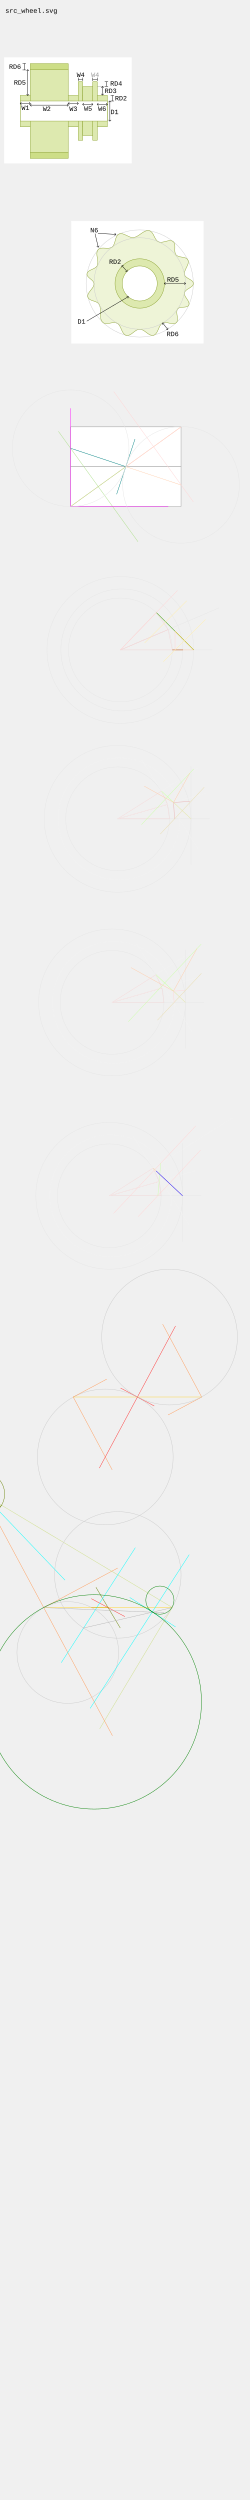
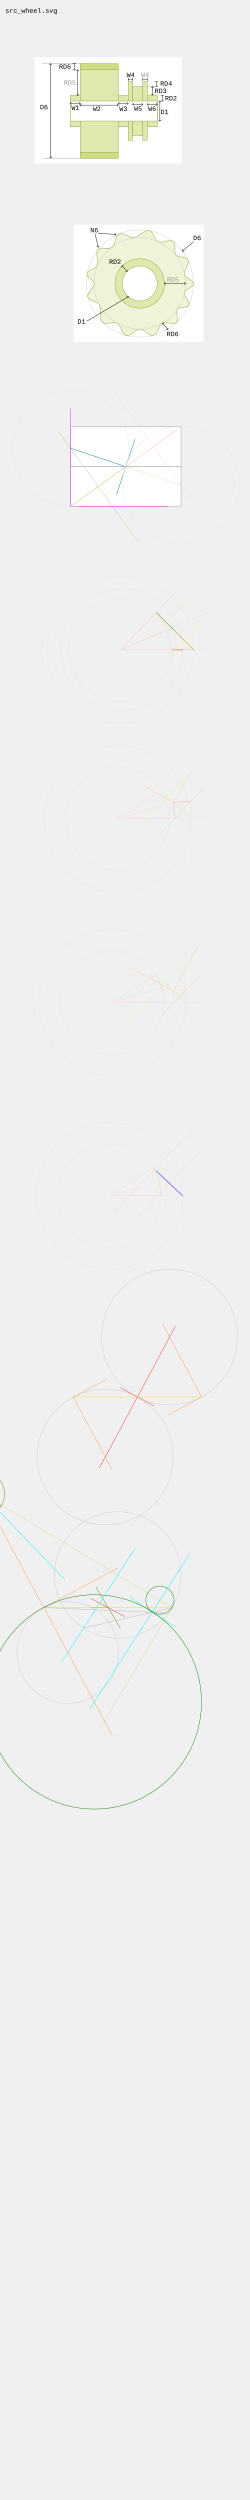
<svg xmlns="http://www.w3.org/2000/svg" width="600" height="6000" viewBox="0 0 158.75 1587.5" version="1.1" id="svg1">
  <defs id="defs1">
+     <rect x="37.84" y="755.451" width="58.112" height="43.696" id="rect57" />
+     <rect x="39.642" y="251.71" width="56.76" height="36.145" id="rect56" />
    <rect x="194.307" y="537.051" width="42.047" height="28.668" id="rect25" />
    <rect x="392.436" y="844.757" width="78.36" height="43.321" id="rect24" />
    <rect x="258.014" y="926.939" width="89.19" height="40.135" id="rect23" />
    <rect x="209.596" y="912.923" width="86.642" height="45.232" id="rect22" />
    <rect x="171.372" y="800.799" width="64.981" height="43.321" id="rect21" />
    <rect x="379.752" y="240.951" width="57.211" height="38.795" id="rect13" />
    <rect x="442.369" y="331.586" width="43.696" height="33.409" id="rect12" />
    <rect x="377.05" y="322.542" width="46.85" height="27.93" id="rect11" />
    <rect x="491.471" y="345.967" width="47.751" height="26.894" id="rect10" />
    <rect x="441.468" y="334.705" width="51.805" height="38.156" id="rect9" />
    <rect x="396.871" y="334.254" width="54.958" height="38.606" id="rect8" />
    <rect x="369.392" y="291.515" width="72.527" height="40.487" id="rect5" />
    <rect x="300" y="219.383" width="43.714" height="30.632" id="rect4" />
    <marker style="overflow:visible" id="Stop" refX="0" refY="0" orient="auto" markerWidth="1" markerHeight="1" viewBox="0 0 1 1" preserveAspectRatio="xMidYMid">
      <path style="fill:none;stroke:context-stroke;stroke-width:1" d="M 0,4 V -4" id="path23" />
    </marker>
    <rect x="279.296" y="253.619" width="42.795" height="27.479" id="rect3" />
    <marker style="overflow:visible" id="ArrowWide" refX="0" refY="0" orient="auto-start-reverse" markerWidth="1" markerHeight="1" viewBox="0 0 1 1" preserveAspectRatio="xMidYMid">
      <path style="fill:none;stroke:context-stroke;stroke-width:1;stroke-linecap:butt" d="M 3,-3 0,0 3,3" transform="rotate(180,0.125,0)" id="path1" />
    </marker>
    <rect x="12.741" y="16.564" width="254.829" height="67.53" id="rect1" />
    <marker style="overflow:visible" id="ArrowWide-6" refX="0" refY="0" orient="auto-start-reverse" markerWidth="1" markerHeight="1" viewBox="0 0 1 1" preserveAspectRatio="xMidYMid">
      <path style="fill:none;stroke:context-stroke;stroke-width:1;stroke-linecap:butt" d="M 3,-3 0,0 3,3" transform="rotate(180,0.125,0)" id="path1-1" />
    </marker>
    <rect x="300" y="219.383" width="43.714" height="30.632" id="rect4-7" />
    <marker style="overflow:visible" id="Stop-6" refX="0" refY="0" orient="auto" markerWidth="1" markerHeight="1" viewBox="0 0 1 1" preserveAspectRatio="xMidYMid">
      <path style="fill:none;stroke:context-stroke;stroke-width:1" d="M 0,4 V -4" id="path23-1" />
    </marker>
    <rect x="300" y="219.383" width="43.714" height="30.632" id="rect4-7-1" />
    <marker style="overflow:visible" id="Stop-6-6" refX="0" refY="0" orient="auto" markerWidth="1" markerHeight="1" viewBox="0 0 1 1" preserveAspectRatio="xMidYMid">
      <path style="fill:none;stroke:context-stroke;stroke-width:1" d="M 0,4 V -4" id="path23-1-9" />
    </marker>
    <rect x="369.392" y="291.515" width="72.527" height="40.487" id="rect5-4" />
    <marker style="overflow:visible" id="ArrowWide-8" refX="0" refY="0" orient="auto-start-reverse" markerWidth="1" markerHeight="1" viewBox="0 0 1 1" preserveAspectRatio="xMidYMid">
      <path style="fill:none;stroke:context-stroke;stroke-width:1;stroke-linecap:butt" d="M 3,-3 0,0 3,3" transform="rotate(180,0.125,0)" id="path1-6" />
    </marker>
    <marker style="overflow:visible" id="ArrowWide-8-9" refX="0" refY="0" orient="auto-start-reverse" markerWidth="1" markerHeight="1" viewBox="0 0 1 1" preserveAspectRatio="xMidYMid">
      <path style="fill:none;stroke:context-stroke;stroke-width:1;stroke-linecap:butt" d="M 3,-3 0,0 3,3" transform="rotate(180,0.125,0)" id="path1-6-2" />
    </marker>
    <marker style="overflow:visible" id="Stop-6-64" refX="0" refY="0" orient="auto" markerWidth="1" markerHeight="1" viewBox="0 0 1 1" preserveAspectRatio="xMidYMid">
      <path style="fill:none;stroke:context-stroke;stroke-width:1" d="M 0,4 V -4" id="path23-1-95" />
    </marker>
    <marker style="overflow:visible" id="Stop-6-64-2" refX="0" refY="0" orient="auto" markerWidth="1" markerHeight="1" viewBox="0 0 1 1" preserveAspectRatio="xMidYMid">
      <path style="fill:none;stroke:context-stroke;stroke-width:1" d="M 0,4 V -4" id="path23-1-95-7" />
    </marker>
    <rect x="379.752" y="240.951" width="57.211" height="38.795" id="rect13-2" />
+     <marker style="overflow:visible" id="ArrowWide-2" refX="0" refY="0" orient="auto-start-reverse" markerWidth="1" markerHeight="1" viewBox="0 0 1 1" preserveAspectRatio="xMidYMid">
+       <path style="fill:none;stroke:context-stroke;stroke-width:1;stroke-linecap:butt" d="M 3,-3 0,0 3,3" transform="rotate(180,0.125,0)" id="path1-9" />
+     </marker>
  </defs>
  <g id="layer1">
    <path style="fill:none;stroke:#00ffff;stroke-width:0.265;stroke-linejoin:round" d="m 82.363,1014.386 29.12,18.724" id="path52-4-9-8" />
    <circle style="fill:none;stroke:#cccccc;stroke-width:0.265;stroke-linejoin:round" id="path49" cx="66.859" cy="925.165" r="43.087" />
    <path style="fill:none;stroke:#f2f2f2;stroke-width:0.265;stroke-linejoin:round" d="M 74.662,519.935 125.739,487.656" id="path34" />
-     <rect style="fill:#ffffff;stroke:#ffffff;stroke-width:0.265;stroke-linejoin:round" id="rect26" width="83.774" height="77.537" x="45.342" y="140.409" />
+     <rect style="fill:#ffffff;stroke:#ffffff;stroke-width:0.265;stroke-linejoin:round" id="rect26" width="82.224" height="74.2" x="46.892" y="142.793" />
    <circle style="fill:none;stroke:#cccccc;stroke-width:0.265;stroke-linejoin:round" id="path14-0-1-7" cx="88.723" cy="180.011" r="34.029" />
    <path style="fill:#eef4d7;stroke:#89a02c;stroke-width:0.265;stroke-linejoin:round" d="m 122.752,180.011 c -0.043,-2.579 -4.768,-2.963 -5.508,-5.434 -0.933,-3.115 3.53,-6.652 2.037,-9.54 -1.249,-2.415 -5.764,-1.123 -7.495,-3.22 -1.825,-2.211 0.408,-6.619 -1.836,-8.403 -2.434,-1.936 -6.506,1.418 -9.33,0.113 -2.751,-1.271 -2.863,-6.278 -5.807,-6.995 -3.585,-0.873 -6.517,4.023 -10.196,4.314 -3.085,0.243 -6.181,-3.483 -9.013,-2.232 -2.888,1.276 -1.955,6.476 -4.511,8.33 -2.407,1.746 -6.801,-0.622 -8.774,1.602 -2.263,2.55 0.949,7.186 -0.627,10.21 -1.267,2.431 -6.065,2.398 -6.439,5.114 -0.345,2.502 4.175,3.631 4.436,6.144 0.328,3.155 -4.802,5.666 -3.865,8.697 0.801,2.59 5.348,2.063 6.922,4.27 2.341,3.284 -0.433,9.204 2.649,11.807 2.293,1.937 6.343,-0.936 8.993,0.474 2.834,1.508 2.682,6.903 5.793,7.691 3.035,0.769 5.411,-3.883 8.542,-3.906 3.187,-0.023 5.668,4.661 8.75,3.851 3.126,-0.822 2.938,-6.276 5.807,-7.764 2.564,-1.329 6.541,1.72 8.66,-0.242 2.147,-1.989 -0.907,-6.442 0.914,-8.734 1.537,-1.933 5.924,-0.193 7.004,-2.413 1.208,-2.482 -3.292,-5.126 -2.709,-7.824 0.573,-2.653 5.648,-3.194 5.603,-5.908 z" id="path17" />
    <circle style="fill:none;stroke:#cccccc;stroke-width:0.265;stroke-linejoin:round" id="path14-0-1" cx="88.723" cy="180.011" r="29.034" />
-     <rect style="fill:#ffffff;stroke:#ffffff;stroke-width:0.265;stroke-linejoin:round" id="rect14" width="80.863" height="66.99" x="2.688" y="36.591" />
-     <path style="fill:#cdde87;stroke:#999999;stroke-width:0.265;stroke-linejoin:round" d="m 58.884,54.904 h 7.385" id="path4" />
+     <rect style="fill:#ffffff;stroke:#ffffff;stroke-width:0.265;stroke-linejoin:round" id="rect14" width="93.14" height="66.99" x="22.162" y="36.591" />
+     <path style="fill:#cdde87;stroke:#999999;stroke-width:0.265;stroke-linejoin:round" d="m 90.634,54.904 h 7.385" id="path4" />
    <text xml:space="preserve" transform="scale(0.2645833)" id="text1" style="font-size:16px;line-height:normal;font-family:'Liberation Mono';-inkscape-font-specification:'Liberation Mono';text-decoration-color:#000000;white-space:pre;shape-inside:url(#rect1);display:inline;fill:#000000;stroke-width:1;-inkscape-stroke:none;stop-color:#000000">
-       <tspan x="12.742" y="30.801" id="tspan20">src_wheel.svg</tspan>
-     </text>
-     <rect style="fill:#dde9af;stroke:#89a02c;stroke-width:0.265;stroke-linejoin:round" id="rect2" width="55.304" height="19.905" x="12.872" y="60.548" />
-     <rect style="fill:#dde9af;stroke:#89a02c;stroke-width:0.265;stroke-linejoin:round" id="rect2-1" width="24.076" height="52.407" x="19.222" y="44.297" />
-     <rect style="fill:#cdde87;stroke:#89a02c;stroke-width:0.265;stroke-linejoin:round" id="rect2-1-3" width="24.076" height="3.897" x="19.222" y="40.399" />
-     <rect style="fill:#cdde87;stroke:#89a02c;stroke-width:0.265;stroke-linejoin:round" id="rect2-1-3-6" width="24.076" height="3.897" x="19.222" y="96.704" />
-     <rect style="fill:#dde9af;stroke:#89a02c;stroke-width:0.265;stroke-linejoin:round" id="rect2-1-2" width="2.861" height="37.151" x="49.673" y="51.925" />
-     <rect style="fill:#dde9af;stroke:#89a02c;stroke-width:0.265;stroke-linejoin:round" id="rect2-1-2-5" width="2.861" height="37.151" x="58.884" y="51.925" />
-     <rect style="fill:#dde9af;stroke:#89a02c;stroke-width:0.265;stroke-linejoin:round" id="rect2-1-2-5-9" width="6.35" height="31.192" x="52.534" y="54.904" />
-     <rect style="fill:#ffffff;stroke:#89a02c;stroke-width:0.265;stroke-linejoin:round" id="rect2-3" width="55.304" height="12.753" x="12.872" y="64.124" />
-     <path style="fill:#cdde87;stroke:#000000;stroke-width:0.265;stroke-linejoin:round;marker-start:url(#ArrowWide);marker-end:url(#ArrowWide)" d="M 69.764,76.877 V 64.124" id="path2" />
-     <text xml:space="preserve" transform="matrix(0.2645833,0,0,0.2645833,-3.704167,1.5875)" id="text2" style="font-size:16px;line-height:normal;font-family:'Liberation Mono';-inkscape-font-specification:'Liberation Mono';text-decoration-color:#000000;white-space:pre;shape-inside:url(#rect3);display:inline;fill:#000000;stroke-width:1;-inkscape-stroke:none;stop-color:#000000">
-       <tspan x="279.297" y="267.856" id="tspan21">D1</tspan>
-     </text>
-     <path style="fill:#cdde87;stroke:#000000;stroke-width:0.265;stroke-linejoin:round;marker-start:url(#Stop);marker-end:url(#Stop)" d="m 71.351,64.124 -3e-6,-3.576" id="path3" />
-     <text xml:space="preserve" transform="matrix(0.2645833,0,0,0.2645833,-6.374467,1.93993)" id="text3" style="font-size:16px;line-height:normal;font-family:'Liberation Mono';-inkscape-font-specification:'Liberation Mono';text-decoration-color:#000000;white-space:pre;shape-inside:url(#rect4);display:inline;fill:#000000;stroke-width:1;-inkscape-stroke:none;stop-color:#000000">
-       <tspan x="300" y="233.619" id="tspan22">RD2</tspan>
-     </text>
-     <path style="fill:#cdde87;stroke:#000000;stroke-width:0.265;stroke-linejoin:round;marker-start:url(#ArrowWide-6);marker-end:url(#ArrowWide-6)" d="M 65.082,60.31 V 55.01" id="path3-1" />
-     <text xml:space="preserve" transform="matrix(0.2645833,0,0,0.2645833,-12.9105,-2.73585)" id="text3-5" style="font-size:16px;line-height:normal;font-family:'Liberation Mono';-inkscape-font-specification:'Liberation Mono';text-decoration-color:#000000;white-space:pre;shape-inside:url(#rect4-7);display:inline;fill:#000000;stroke-width:1;-inkscape-stroke:none;stop-color:#000000">
-       <tspan x="300" y="233.619" id="tspan23">RD3</tspan>
-     </text>
-     <path style="fill:#cdde87;stroke:#000000;stroke-width:0.265;stroke-linejoin:round;marker-start:url(#Stop-6);marker-end:url(#Stop-6)" d="m 67.565,54.805 -3e-6,-2.914" id="path3-2" />
-     <text xml:space="preserve" transform="matrix(0.2645833,0,0,0.2645833,-9.401672,-7.411631)" id="text3-5-4" style="font-size:16px;line-height:normal;font-family:'Liberation Mono';-inkscape-font-specification:'Liberation Mono';text-decoration-color:#000000;white-space:pre;shape-inside:url(#rect4-7-1);display:inline;fill:#000000;stroke-width:1;-inkscape-stroke:none;stop-color:#000000">
-       <tspan x="300" y="233.619" id="tspan24">RD4</tspan>
-     </text>
-     <path style="fill:#cdde87;stroke:#000000;stroke-width:0.265;stroke-linejoin:round;marker-start:url(#ArrowWide);marker-end:url(#ArrowWide)" d="M 17.635,60.548 V 44.297" id="path5" />
-     <text xml:space="preserve" transform="matrix(0.2645833,0,0,0.2645833,-88.90744,-27.10112)" id="text5" style="font-size:16px;line-height:normal;font-family:'Liberation Mono';-inkscape-font-specification:'Liberation Mono';text-decoration-color:#000000;white-space:pre;shape-inside:url(#rect5);display:inline;fill:#000000;stroke-width:1;-inkscape-stroke:none;stop-color:#000000">
-       <tspan x="369.391" y="305.752" id="tspan25">RD5</tspan>
-     </text>
-     <path style="fill:#cdde87;stroke:#000000;stroke-width:0.265;stroke-linejoin:round;marker-start:url(#Stop-6-6);marker-end:url(#Stop-6-6)" d="m 15.386,44.394 -3e-6,-4.093" id="path3-2-5" />
-     <text xml:space="preserve" transform="matrix(0.2645833,0,0,0.2645833,-92.00679,-37.17558)" id="text5-4" style="font-size:16px;line-height:normal;font-family:'Liberation Mono';-inkscape-font-specification:'Liberation Mono';text-decoration-color:#000000;white-space:pre;shape-inside:url(#rect5-4);display:inline;fill:#000000;stroke-width:1;-inkscape-stroke:none;stop-color:#000000">
-       <tspan x="369.391" y="305.752" id="tspan26">RD6</tspan>
-     </text>
-     <path style="fill:#cdde87;stroke:#000000;stroke-width:0.265;stroke-linejoin:round;marker-start:url(#ArrowWide);marker-end:url(#ArrowWide)" d="m 12.872,65.711 h 6.35" id="path6" />
-     <path style="fill:#cdde87;stroke:#000000;stroke-width:0.265;stroke-linejoin:round;marker-start:url(#ArrowWide);marker-end:url(#ArrowWide)" d="M 19.222,66.769 H 43.299" id="path7" />
-     <path style="fill:#cdde87;stroke:#000000;stroke-width:0.265;stroke-linejoin:round;marker-start:url(#ArrowWide);marker-end:url(#ArrowWide)" d="m 43.299,65.711 h 6.374" id="path8" />
-     <text xml:space="preserve" transform="matrix(0.2645833,0,0,0.2645833,-91.39618,-22.4075)" id="text8" style="font-size:16px;line-height:normal;font-family:'Liberation Mono';-inkscape-font-specification:'Liberation Mono';text-decoration-color:#000000;white-space:pre;shape-inside:url(#rect8);display:inline;fill:#000000;stroke-width:1;-inkscape-stroke:none;stop-color:#000000">
-       <tspan x="396.871" y="348.49" id="tspan27">W1</tspan>
-     </text>
-     <text xml:space="preserve" transform="matrix(0.2645833,0,0,0.2645833,-89.63,-21.83553)" id="text9" style="font-size:16px;line-height:normal;font-family:'Liberation Mono';-inkscape-font-specification:'Liberation Mono';text-decoration-color:#000000;white-space:pre;shape-inside:url(#rect9);display:inline;fill:#000000;stroke-width:1;-inkscape-stroke:none;stop-color:#000000">
-       <tspan x="441.469" y="348.942" id="tspan28">W2</tspan>
-     </text>
-     <text xml:space="preserve" transform="matrix(0.2645833,0,0,0.2645833,-85.9995,-24.83586)" id="text10" style="font-size:16px;line-height:normal;font-family:'Liberation Mono';-inkscape-font-specification:'Liberation Mono';text-decoration-color:#000000;white-space:pre;shape-inside:url(#rect10);display:inline;fill:#000000;stroke-width:1;-inkscape-stroke:none;stop-color:#000000">
-       <tspan x="491.471" y="360.203" id="tspan29">W3</tspan>
-     </text>
-     <path style="fill:#cdde87;stroke:#000000;stroke-width:0.265;stroke-linejoin:round;marker-start:url(#ArrowWide-8);marker-end:url(#ArrowWide-8)" d="m 52.534,66.24 h 6.374" id="path8-3" />
-     <path style="fill:#cdde87;stroke:#000000;stroke-width:0.265;stroke-linejoin:round;marker-start:url(#ArrowWide-8-9);marker-end:url(#ArrowWide-8-9)" d="M 61.744,66.24 H 68.119" id="path8-3-9" />
-     <text xml:space="preserve" transform="matrix(0.2645833,0,0,0.2645833,-46.36445,-18.77868)" id="text11" style="font-size:16px;line-height:normal;font-family:'Liberation Mono';-inkscape-font-specification:'Liberation Mono';text-decoration-color:#000000;white-space:pre;shape-inside:url(#rect11);display:inline;fill:#000000;stroke-width:1;-inkscape-stroke:none;stop-color:#000000">
-       <tspan x="377.049" y="336.777" id="tspan30">W5</tspan>
-     </text>
-     <text xml:space="preserve" transform="matrix(0.2645833,0,0,0.2645833,-54.70767,-21.09642)" id="text12" style="font-size:16px;line-height:normal;font-family:'Liberation Mono';-inkscape-font-specification:'Liberation Mono';text-decoration-color:#000000;white-space:pre;shape-inside:url(#rect12);display:inline;fill:#000000;stroke-width:1;-inkscape-stroke:none;stop-color:#000000">
-       <tspan x="442.369" y="345.822" id="tspan31">W6</tspan>
-     </text>
-     <path style="fill:#cdde87;stroke:#000000;stroke-width:0.265;stroke-linejoin:round;marker-start:url(#Stop-6-64);marker-end:url(#Stop-6-64)" d="m 52.587,50.337 -2.914,3e-6" id="path3-2-7" />
-     <text xml:space="preserve" transform="matrix(0.2645833,0,0,0.2645833,-51.77906,-18.6365)" id="text13" style="font-size:16px;line-height:normal;font-family:'Liberation Mono';-inkscape-font-specification:'Liberation Mono';text-decoration-color:#000000;white-space:pre;shape-inside:url(#rect13);display:inline;fill:#000000;stroke-width:1;-inkscape-stroke:none;stop-color:#000000">
-       <tspan x="379.752" y="255.188" id="tspan32">W4</tspan>
-     </text>
-     <path style="fill:#cdde87;stroke:#000000;stroke-width:0.265;stroke-linejoin:round;marker-start:url(#Stop-6-64-2);marker-end:url(#Stop-6-64-2)" d="m 61.797,50.337 -2.914,3e-6" id="path3-2-7-0" />
-     <text xml:space="preserve" transform="matrix(0.2645833,0,0,0.2645833,-42.56851,-18.63651)" id="text13-6" style="font-size:16px;line-height:normal;font-family:'Liberation Mono';-inkscape-font-specification:'Liberation Mono';text-decoration-color:#000000;white-space:pre;shape-inside:url(#rect13-2);display:inline;fill:#999999;stroke-width:1;-inkscape-stroke:none;stop-color:#000000">
-       <tspan x="379.752" y="255.188" id="tspan33">W4</tspan>
+       <tspan x="12.742" y="30.801" id="tspan22">src_wheel.svg</tspan>
+     </text>
+     <rect style="fill:#dde9af;stroke:#89a02c;stroke-width:0.265;stroke-linejoin:round" id="rect2" width="55.304" height="19.905" x="44.622" y="60.548" />
+     <rect style="fill:#dde9af;stroke:#89a02c;stroke-width:0.265;stroke-linejoin:round" id="rect2-1" width="24.076" height="52.407" x="50.972" y="44.297" />
+     <rect style="fill:#cdde87;stroke:#89a02c;stroke-width:0.265;stroke-linejoin:round" id="rect2-1-3" width="24.076" height="3.897" x="50.972" y="40.399" />
+     <rect style="fill:#cdde87;stroke:#89a02c;stroke-width:0.265;stroke-linejoin:round" id="rect2-1-3-6" width="24.076" height="3.897" x="50.972" y="96.704" />
+     <rect style="fill:#dde9af;stroke:#89a02c;stroke-width:0.265;stroke-linejoin:round" id="rect2-1-2" width="2.861" height="37.151" x="81.423" y="51.925" />
+     <rect style="fill:#dde9af;stroke:#89a02c;stroke-width:0.265;stroke-linejoin:round" id="rect2-1-2-5" width="2.861" height="37.151" x="90.634" y="51.925" />
+     <rect style="fill:#dde9af;stroke:#89a02c;stroke-width:0.265;stroke-linejoin:round" id="rect2-1-2-5-9" width="6.35" height="31.192" x="84.284" y="54.904" />
+     <rect style="fill:#ffffff;stroke:#89a02c;stroke-width:0.265;stroke-linejoin:round" id="rect2-3" width="55.304" height="12.753" x="44.622" y="64.124" />
+     <path style="fill:#cdde87;stroke:#000000;stroke-width:0.265;stroke-linejoin:round;marker-start:url(#ArrowWide);marker-end:url(#ArrowWide)" d="M 101.514,76.877 V 64.124" id="path2" />
+     <text xml:space="preserve" transform="matrix(0.2645833,0,0,0.2645833,28.04584,1.5875)" id="text2" style="font-size:16px;line-height:normal;font-family:'Liberation Mono';-inkscape-font-specification:'Liberation Mono';text-decoration-color:#000000;white-space:pre;shape-inside:url(#rect3);display:inline;fill:#000000;stroke-width:1;-inkscape-stroke:none;stop-color:#000000">
+       <tspan x="279.297" y="267.856" id="tspan23">D1</tspan>
+     </text>
+     <path style="fill:#cdde87;stroke:#000000;stroke-width:0.265;stroke-linejoin:round;marker-start:url(#Stop);marker-end:url(#Stop)" d="m 103.101,64.124 -1e-5,-3.576" id="path3" />
+     <text xml:space="preserve" transform="matrix(0.2645833,0,0,0.2645833,25.37554,1.93993)" id="text3" style="font-size:16px;line-height:normal;font-family:'Liberation Mono';-inkscape-font-specification:'Liberation Mono';text-decoration-color:#000000;white-space:pre;shape-inside:url(#rect4);display:inline;fill:#000000;stroke-width:1;-inkscape-stroke:none;stop-color:#000000">
+       <tspan x="300" y="233.619" id="tspan24">RD2</tspan>
+     </text>
+     <path style="fill:#cdde87;stroke:#000000;stroke-width:0.265;stroke-linejoin:round;marker-start:url(#ArrowWide-6);marker-end:url(#ArrowWide-6)" d="M 96.832,60.31 V 55.01" id="path3-1" />
+     <text xml:space="preserve" transform="matrix(0.2645833,0,0,0.2645833,18.83951,-2.73585)" id="text3-5" style="font-size:16px;line-height:normal;font-family:'Liberation Mono';-inkscape-font-specification:'Liberation Mono';text-decoration-color:#000000;white-space:pre;shape-inside:url(#rect4-7);display:inline;fill:#000000;stroke-width:1;-inkscape-stroke:none;stop-color:#000000">
+       <tspan x="300" y="233.619" id="tspan25">RD3</tspan>
+     </text>
+     <path style="fill:#cdde87;stroke:#000000;stroke-width:0.265;stroke-linejoin:round;marker-start:url(#Stop-6);marker-end:url(#Stop-6)" d="m 99.315,54.805 -3e-6,-2.914" id="path3-2" />
+     <text xml:space="preserve" transform="matrix(0.2645833,0,0,0.2645833,22.34834,-7.411631)" id="text3-5-4" style="font-size:16px;line-height:normal;font-family:'Liberation Mono';-inkscape-font-specification:'Liberation Mono';text-decoration-color:#000000;white-space:pre;shape-inside:url(#rect4-7-1);display:inline;fill:#000000;stroke-width:1;-inkscape-stroke:none;stop-color:#000000">
+       <tspan x="300" y="233.619" id="tspan26">RD4</tspan>
+     </text>
+     <path style="fill:#cdde87;stroke:#000000;stroke-width:0.265;stroke-linejoin:round;marker-start:url(#ArrowWide);marker-end:url(#ArrowWide)" d="M 49.385,60.548 V 44.297" id="path5" />
+     <text xml:space="preserve" transform="matrix(0.2645833,0,0,0.2645833,-57.15742,-27.10112)" id="text5" style="font-size:16px;line-height:normal;font-family:'Liberation Mono';-inkscape-font-specification:'Liberation Mono';text-decoration-color:#000000;white-space:pre;shape-inside:url(#rect5);display:inline;fill:#999999;stroke-width:1;-inkscape-stroke:none;stop-color:#000000">
+       <tspan x="369.391" y="305.752" id="tspan27">RD5</tspan>
+     </text>
+     <text xml:space="preserve" transform="matrix(0.2645833,0,0,0.2645833,-60.25677,-37.17558)" id="text5-4" style="font-size:16px;line-height:normal;font-family:'Liberation Mono';-inkscape-font-specification:'Liberation Mono';text-decoration-color:#000000;white-space:pre;shape-inside:url(#rect5-4);display:inline;fill:#000000;stroke-width:1;-inkscape-stroke:none;stop-color:#000000">
+       <tspan x="369.391" y="305.752" id="tspan28">RD6</tspan>
+     </text>
+     <path style="fill:#cdde87;stroke:#000000;stroke-width:0.265;stroke-linejoin:round;marker-start:url(#ArrowWide);marker-end:url(#ArrowWide)" d="m 44.622,65.711 h 6.35" id="path6" />
+     <path style="fill:#cdde87;stroke:#000000;stroke-width:0.265;stroke-linejoin:round;marker-start:url(#ArrowWide);marker-end:url(#ArrowWide)" d="M 50.972,66.769 H 75.049" id="path7" />
+     <path style="fill:#cdde87;stroke:#000000;stroke-width:0.265;stroke-linejoin:round;marker-start:url(#ArrowWide);marker-end:url(#ArrowWide)" d="m 75.049,65.711 h 6.374" id="path8" />
+     <text xml:space="preserve" transform="matrix(0.2645833,0,0,0.2645833,-59.64616,-22.4075)" id="text8" style="font-size:16px;line-height:normal;font-family:'Liberation Mono';-inkscape-font-specification:'Liberation Mono';text-decoration-color:#000000;white-space:pre;shape-inside:url(#rect8);display:inline;fill:#000000;stroke-width:1;-inkscape-stroke:none;stop-color:#000000">
+       <tspan x="396.871" y="348.49" id="tspan29">W1</tspan>
+     </text>
+     <text xml:space="preserve" transform="matrix(0.2645833,0,0,0.2645833,-57.87998,-21.83553)" id="text9" style="font-size:16px;line-height:normal;font-family:'Liberation Mono';-inkscape-font-specification:'Liberation Mono';text-decoration-color:#000000;white-space:pre;shape-inside:url(#rect9);display:inline;fill:#000000;stroke-width:1;-inkscape-stroke:none;stop-color:#000000">
+       <tspan x="441.469" y="348.942" id="tspan30">W2</tspan>
+     </text>
+     <text xml:space="preserve" transform="matrix(0.2645833,0,0,0.2645833,-54.24948,-24.83586)" id="text10" style="font-size:16px;line-height:normal;font-family:'Liberation Mono';-inkscape-font-specification:'Liberation Mono';text-decoration-color:#000000;white-space:pre;shape-inside:url(#rect10);display:inline;fill:#000000;stroke-width:1;-inkscape-stroke:none;stop-color:#000000">
+       <tspan x="491.471" y="360.203" id="tspan31">W3</tspan>
+     </text>
+     <path style="fill:#cdde87;stroke:#000000;stroke-width:0.265;stroke-linejoin:round;marker-start:url(#ArrowWide-8);marker-end:url(#ArrowWide-8)" d="m 84.284,66.24 h 6.374" id="path8-3" />
+     <path style="fill:#cdde87;stroke:#000000;stroke-width:0.265;stroke-linejoin:round;marker-start:url(#ArrowWide-8-9);marker-end:url(#ArrowWide-8-9)" d="M 93.494,66.24 H 99.869" id="path8-3-9" />
+     <text xml:space="preserve" transform="matrix(0.2645833,0,0,0.2645833,-14.61443,-18.77868)" id="text11" style="font-size:16px;line-height:normal;font-family:'Liberation Mono';-inkscape-font-specification:'Liberation Mono';text-decoration-color:#000000;white-space:pre;shape-inside:url(#rect11);display:inline;fill:#000000;stroke-width:1;-inkscape-stroke:none;stop-color:#000000">
+       <tspan x="377.049" y="336.777" id="tspan32">W5</tspan>
+     </text>
+     <text xml:space="preserve" transform="matrix(0.2645833,0,0,0.2645833,-22.95765,-21.09642)" id="text12" style="font-size:16px;line-height:normal;font-family:'Liberation Mono';-inkscape-font-specification:'Liberation Mono';text-decoration-color:#000000;white-space:pre;shape-inside:url(#rect12);display:inline;fill:#000000;stroke-width:1;-inkscape-stroke:none;stop-color:#000000">
+       <tspan x="442.369" y="345.822" id="tspan33">W6</tspan>
+     </text>
+     <path style="fill:#cdde87;stroke:#000000;stroke-width:0.265;stroke-linejoin:round;marker-start:url(#Stop-6-64);marker-end:url(#Stop-6-64)" d="m 84.337,50.337 -2.914,3e-6" id="path3-2-7" />
+     <text xml:space="preserve" transform="matrix(0.2645833,0,0,0.2645833,-20.02904,-18.6365)" id="text13" style="font-size:16px;line-height:normal;font-family:'Liberation Mono';-inkscape-font-specification:'Liberation Mono';text-decoration-color:#000000;white-space:pre;shape-inside:url(#rect13);display:inline;fill:#000000;stroke-width:1;-inkscape-stroke:none;stop-color:#000000">
+       <tspan x="379.752" y="255.188" id="tspan34">W4</tspan>
+     </text>
+     <path style="fill:#cdde87;stroke:#000000;stroke-width:0.265;stroke-linejoin:round;marker-start:url(#Stop-6-64-2);marker-end:url(#Stop-6-64-2)" d="m 93.547,50.337 -2.914,3e-6" id="path3-2-7-0" />
+     <text xml:space="preserve" transform="matrix(0.2645833,0,0,0.2645833,-10.81849,-18.63651)" id="text13-6" style="font-size:16px;line-height:normal;font-family:'Liberation Mono';-inkscape-font-specification:'Liberation Mono';text-decoration-color:#000000;white-space:pre;shape-inside:url(#rect13-2);display:inline;fill:#999999;stroke-width:1;-inkscape-stroke:none;stop-color:#000000">
+       <tspan x="379.752" y="255.188" id="tspan35">W4</tspan>
    </text>
    <circle style="fill:#dde9af;stroke:#89a02c;stroke-width:0.265;stroke-linejoin:round" id="path14-0" cx="88.723" cy="180.011" r="15.676" />
    <circle style="fill:#ffffff;stroke:#89a02c;stroke-width:0.265;stroke-linejoin:round" id="path14" cx="88.723" cy="180.011" r="11.125" />
    <path style="fill:#eef4d7;stroke:#000000;stroke-width:0.265;stroke-linejoin:round;marker-start:url(#ArrowWide)" d="M 81.452,188.399 55.102,203.937" id="path18" />
    <path style="fill:#eef4d7;stroke:#000000;stroke-width:0.265;stroke-linejoin:round;marker-start:url(#ArrowWide);marker-end:url(#ArrowWide-6)" d="m 103.28,205.131 3.249,4.045" id="path19" />
    <path style="fill:#eef4d7;stroke:#000000;stroke-width:0.265;stroke-linejoin:round;marker-start:url(#ArrowWide);marker-end:url(#ArrowWide)" d="m 80.661,172.344 -3.196,-3.591" id="path20" />
    <path style="fill:#eef4d7;stroke:#000000;stroke-width:0.265;stroke-linejoin:round;marker-start:url(#ArrowWide);marker-end:url(#ArrowWide)" d="m 104.399,180.011 h 13.358" id="path21" />
    <text xml:space="preserve" transform="matrix(0.2645833,0,0,0.2645833,3.876844,-10.11351)" id="text21" style="font-size:16px;line-height:normal;font-family:'Liberation Mono';-inkscape-font-specification:'Liberation Mono';text-decoration-color:#000000;white-space:pre;shape-inside:url(#rect21);display:inline;fill:#000000;stroke-width:1;-inkscape-stroke:none;stop-color:#000000">
-       <tspan x="171.373" y="815.035" id="tspan34">D1</tspan>
+       <tspan x="171.373" y="815.035" id="tspan36">D1</tspan>
    </text>
    <text xml:space="preserve" transform="matrix(0.2645833,0,0,0.2645833,13.82179,-77.70545)" id="text22" style="font-size:16px;line-height:normal;font-family:'Liberation Mono';-inkscape-font-specification:'Liberation Mono';text-decoration-color:#000000;white-space:pre;shape-inside:url(#rect22);display:inline;fill:#000000;stroke-width:1;-inkscape-stroke:none;stop-color:#000000">
-       <tspan x="209.596" y="927.16" id="tspan35">RD2</tspan>
-     </text>
-     <text xml:space="preserve" transform="matrix(0.2645833,0,0,0.2645833,37.75709,-70.12032)" id="text23" style="font-size:16px;line-height:normal;font-family:'Liberation Mono';-inkscape-font-specification:'Liberation Mono';text-decoration-color:#000000;white-space:pre;shape-inside:url(#rect23);display:inline;fill:#000000;stroke-width:1;-inkscape-stroke:none;stop-color:#000000">
-       <tspan x="258.014" y="941.176" id="tspan36">RD5</tspan>
+       <tspan x="209.596" y="927.16" id="tspan37">RD2</tspan>
+     </text>
+     <text xml:space="preserve" transform="matrix(0.2645833,0,0,0.2645833,37.75709,-70.12032)" id="text23" style="font-size:16px;line-height:normal;font-family:'Liberation Mono';-inkscape-font-specification:'Liberation Mono';text-decoration-color:#000000;white-space:pre;shape-inside:url(#rect23);display:inline;fill:#999999;stroke-width:1;-inkscape-stroke:none;stop-color:#000000">
+       <tspan x="258.014" y="941.176" id="tspan38">RD5</tspan>
    </text>
    <text xml:space="preserve" transform="matrix(0.2645833,0,0,0.2645833,2.022702,-13.82179)" id="text24" style="font-size:16px;line-height:normal;font-family:'Liberation Mono';-inkscape-font-specification:'Liberation Mono';text-decoration-color:#000000;white-space:pre;shape-inside:url(#rect24);display:inline;fill:#000000;stroke-width:1;-inkscape-stroke:none;stop-color:#000000">
-       <tspan x="392.436" y="858.992" id="tspan37">RD6</tspan>
+       <tspan x="392.436" y="858.992" id="tspan39">RD6</tspan>
    </text>
    <path style="fill:#eef4d7;stroke:#000000;stroke-width:0.265;stroke-linejoin:round;marker-end:url(#ArrowWide-6)" d="m 60.344,148.331 2.023,8.596" id="path24" />
    <path style="fill:#eef4d7;stroke:#000000;stroke-width:0.265;stroke-linejoin:round;marker-end:url(#ArrowWide)" d="m 62.198,148.163 11.293,0.674" id="path25" />
    <text xml:space="preserve" transform="matrix(0.2645833,0,0,0.2645833,5.899546,1.685585)" id="text25" style="font-size:16px;line-height:normal;font-family:'Liberation Mono';-inkscape-font-specification:'Liberation Mono';text-decoration-color:#000000;white-space:pre;shape-inside:url(#rect25);display:inline;fill:#000000;stroke-width:1;-inkscape-stroke:none;stop-color:#000000">
-       <tspan x="194.307" y="551.287" id="tspan38">N6</tspan>
+       <tspan x="194.307" y="551.287" id="tspan40">N6</tspan>
    </text>
    <rect style="fill:#ffffff;stroke:#999999;stroke-width:0.265;stroke-linejoin:round" id="rect6" width="70.12" height="25.284" x="44.837" y="271.042" />
    <rect style="fill:#ffffff;stroke:#999999;stroke-width:0.265;stroke-linejoin:round" id="rect6-3" width="70.12" height="25.284" x="44.837" y="296.326" />
    <path style="fill:#ffffff;stroke:#ffccaa;stroke-width:0.265;stroke-linejoin:round" d="m 79.897,296.326 35.06,11.666" id="path11-4" />
    <path style="fill:#ffffff;stroke:#ffccaa;stroke-width:0.265;stroke-linejoin:round" d="m 44.837,321.61 70.12,-50.568" id="path9" />
    <path style="fill:#ffffff;stroke:#aade87;stroke-width:0.265;stroke-linejoin:round" d="m 37.083,273.908 50.568,70.12" id="path9-1" />
    <path style="fill:#ffffff;stroke:#aade87;stroke-width:0.265;stroke-linejoin:round" d="M 44.837,321.61 79.897,296.326" id="path10" />
    <path style="fill:#ffffff;stroke:#008080;stroke-width:0.265;stroke-linejoin:round" d="m 44.837,284.659 35.06,11.666" id="path11" />
    <path style="fill:#ffffff;stroke:#008080;stroke-width:0.265;stroke-linejoin:round" d="m 74.063,313.856 11.666,-35.06" id="path11-3" />
    <path style="fill:none;stroke:#ff00ff;stroke-width:0.265;stroke-linejoin:round" d="m 44.829,259.228 v 62.366 H 106.816" id="path12" />
    <circle style="fill:none;stroke:#e6e6e6;stroke-width:0.265;stroke-linejoin:round" id="path13" cx="44.837" cy="284.659" r="37.038" />
    <circle style="fill:none;stroke:#e6e6e6;stroke-width:0.265;stroke-linejoin:round" id="path15" cx="76.441" cy="412.715" r="32.953" />
    <circle style="fill:none;stroke:#e6e6e6;stroke-width:0.265;stroke-linejoin:round" id="path15-5" cx="77.375" cy="412.715" r="38.714" />
    <circle style="fill:none;stroke:#e6e6e6;stroke-width:0.265;stroke-linejoin:round" id="path15-6" cx="76.441" cy="412.715" r="46.606" />
    <path style="fill:none;stroke:#e6e6e6;stroke-width:0.265;stroke-linejoin:round" d="M 76.441,412.715 H 134.847" id="path16" />
    <path style="fill:none;stroke:#e6e6e6;stroke-width:0.265;stroke-linejoin:round" d="m 76.441,412.715 62.619,-26.716" id="path22" />
    <path style="fill:none;stroke:#f4d7d7;stroke-width:0.265;stroke-linejoin:round" d="m 76.441,412.715 h 32.953 l -2.643,-12.932 z" id="path26" />
    <path style="fill:none;stroke:#f4d7d7;stroke-width:0.265;stroke-linejoin:round" d="M 76.441,412.715 106.757,399.798 99.256,388.937 Z" id="path26-2" />
    <path style="fill:none;stroke:#ffccaa;stroke-width:0.265;stroke-linejoin:round" d="m 109.394,412.715 h 13.653" id="path27" />
    <path style="fill:none;stroke:#aa4400;stroke-width:0.265;stroke-linejoin:round" d="m 109.394,412.715 h 6.827" id="path28" />
    <path style="fill:none;stroke:#aade87;stroke-width:0.265;stroke-linejoin:round" d="m 99.256,388.937 23.792,23.778" id="path29" />
    <path style="fill:none;stroke:#5aa02c;stroke-width:0.265;stroke-linejoin:round" d="m 99.256,388.937 11.896,11.889" id="path30" />
    <path style="fill:none;stroke:#d4aa00;stroke-width:0.265;stroke-linejoin:round" d="m 111.152,400.826 11.896,11.889" id="path30-9" />
    <path style="fill:none;stroke:#ffeeaa;stroke-width:0.265;stroke-linejoin:round" d="m 103.706,420.172 26.788,-26.803" id="path30-9-2" />
    <path style="fill:none;stroke:#ffd5d5;stroke-width:0.265;stroke-linejoin:round" d="m 111.152,400.826 0.007,11.889" id="path31" />
    <path style="fill:none;stroke:#ffeeaa;stroke-width:0.265;stroke-linejoin:round" d="M 91.81,408.283 118.598,381.48" id="path30-9-2-4" />
    <path style="fill:none;stroke:#ffd5d5;stroke-width:0.265;stroke-linejoin:round" d="M 76.442,412.716 112.711,374.921" id="path32" />
    <path style="fill:#ffffff;stroke:#ffd5d5;stroke-width:0.265;stroke-linejoin:round" d="m 72.236,248.624 50.568,70.12" id="path9-1-6" />
    <path style="fill:#ffffff;stroke:#ffd5d5;stroke-width:0.265;stroke-linejoin:round" d="M 79.989,296.326 115.049,271.042" id="path10-5" />
    <circle style="fill:none;stroke:#e6e6e6;stroke-width:0.265;stroke-linejoin:round" id="path13-7" cx="114.957" cy="307.864" r="37.038" />
    <circle style="fill:none;stroke:#e6e6e6;stroke-width:0.265;stroke-linejoin:round" id="path15-7" cx="74.677" cy="519.955" r="32.953" />
    <circle style="fill:none;stroke:#f2f2f2;stroke-width:0.265;stroke-linejoin:round" id="path15-5-8" cx="75.61" cy="519.955" r="38.714" />
    <circle style="fill:none;stroke:#e6e6e6;stroke-width:0.265;stroke-linejoin:round" id="path15-6-6" cx="74.677" cy="519.955" r="46.606" />
    <path style="fill:none;stroke:#e6e6e6;stroke-width:0.265;stroke-linejoin:round" d="M 74.677,519.955 H 133.082" id="path16-8" />
    <path style="fill:none;stroke:#f4d7d7;stroke-width:0.265;stroke-linejoin:round" d="m 74.677,519.955 h 32.953 l -1.294,-9.145 z" id="path26-4" />
    <path style="fill:none;stroke:#f4d7d7;stroke-width:0.265;stroke-linejoin:round" d="m 74.677,519.955 31.654,-9.163 -3.786,-8.424 z" id="path26-4-5" />
    <path style="fill:none;stroke:#e6e6e6;stroke-width:0.265;stroke-linejoin:round" d="m 121.283,549.157 v -62.535" id="path16-8-1" />
    <path style="fill:none;stroke:#f2f2f2;stroke-width:0.265;stroke-linejoin:round" d="m 89.842,482.211 35.841,56.767" id="path33" />
    <path style="fill:none;stroke:#f2f2f2;stroke-width:0.265;stroke-linejoin:round" d="M 74.653,519.909 130.707,503.577" id="path35" />
    <path style="fill:none;stroke:#e5ffd5;stroke-width:0.265;stroke-linejoin:round" d="m 102.547,502.371 18.736,17.584" id="path36" />
    <path style="fill:none;stroke:#e9ddaf;stroke-width:0.265;stroke-linejoin:round" d="m 110.199,509.552 11.085,10.402" id="path37" />
    <path style="fill:none;stroke:#e9ddaf;stroke-width:0.265;stroke-linejoin:round" d="m 101.766,529.635 27.95,-29.763" id="path37-2" />
    <path style="fill:none;stroke:#ccffaa;stroke-width:0.265;stroke-linejoin:round" d="m 102.605,502.425 7.594,7.127" id="path38" />
    <path style="fill:none;stroke:#ccffaa;stroke-width:0.265;stroke-linejoin:round" d="M 89.8,523.657 123.003,488.32" id="path38-1" />
    <path style="fill:none;stroke:#e9afaf;stroke-width:0.265;stroke-linejoin:round" d="m 110.857,519.955 -0.658,-10.402" id="path39" />
    <path style="fill:none;stroke:#e9afaf;stroke-width:0.265;stroke-linejoin:round" d="m 120.601,508.894 -10.402,0.658" id="path39-0" />
    <path style="fill:none;stroke:#ffccaa;stroke-width:0.265;stroke-linejoin:round" d="m 120.539,490.942 -10.341,18.61" id="path40" />
    <path style="fill:none;stroke:#ffccaa;stroke-width:0.265;stroke-linejoin:round" d="M 110.199,509.552 91.589,499.212" id="path40-1" />
    <path style="fill:none;stroke:#f2f2f2;stroke-width:0.265;stroke-linejoin:round" d="M 71.128,636.499 127.28,601.006" id="path34-7" />
    <circle style="fill:none;stroke:#e6e6e6;stroke-width:0.265;stroke-linejoin:round" id="path15-7-6" cx="71.145" cy="636.521" r="32.953" />
    <circle style="fill:none;stroke:#f2f2f2;stroke-width:0.265;stroke-linejoin:round" id="path15-5-8-7" cx="72.078" cy="636.521" r="38.714" />
    <circle style="fill:none;stroke:#e6e6e6;stroke-width:0.265;stroke-linejoin:round" id="path15-6-6-3" cx="71.145" cy="636.521" r="46.606" />
    <path style="fill:none;stroke:#e6e6e6;stroke-width:0.265;stroke-linejoin:round" d="M 71.145,636.52 H 129.55" id="path16-8-6" />
    <path style="fill:none;stroke:#f4d7d7;stroke-width:0.265;stroke-linejoin:round" d="m 71.145,636.52 h 32.953 l -1.294,-9.145 z" id="path26-4-56" />
    <path style="fill:none;stroke:#f4d7d7;stroke-width:0.265;stroke-linejoin:round" d="m 71.145,636.52 31.654,-9.163 -3.786,-8.424 z" id="path26-4-5-3" />
    <path style="fill:none;stroke:#e6e6e6;stroke-width:0.265;stroke-linejoin:round" d="m 117.751,665.723 v -62.535" id="path16-8-1-9" />
    <path style="fill:none;stroke:#f2f2f2;stroke-width:0.265;stroke-linejoin:round" d="m 86.31,598.777 35.841,56.767" id="path33-4" />
    <path style="fill:none;stroke:#f2f2f2;stroke-width:0.265;stroke-linejoin:round" d="M 71.12,636.475 127.174,620.143" id="path35-8" />
    <path style="fill:none;stroke:#e5ffd5;stroke-width:0.265;stroke-linejoin:round" d="m 99.015,618.937 18.736,17.584" id="path36-1" />
    <path style="fill:none;stroke:#e9ddaf;stroke-width:0.265;stroke-linejoin:round" d="m 110.124,629.36 7.627,7.161" id="path37-29" />
    <path style="fill:none;stroke:#e9ddaf;stroke-width:0.265;stroke-linejoin:round" d="m 99.963,647.822 27.95,-29.763" id="path37-2-3" />
    <path style="fill:none;stroke:#ccffaa;stroke-width:0.265;stroke-linejoin:round" d="m 99.072,618.991 11.052,10.369" id="path38-9" />
    <path style="fill:none;stroke:#ccffaa;stroke-width:0.265;stroke-linejoin:round" d="M 81.442,648.818 127.754,599.533" id="path38-1-0" />
    <path style="fill:none;stroke:#ffccaa;stroke-width:0.265;stroke-linejoin:round" d="m 125.039,602.423 -14.916,26.933" id="path41" />
    <path style="fill:none;stroke:#ffccaa;stroke-width:0.265;stroke-linejoin:round" d="M 110.124,629.36 83.191,614.444" id="path41-5" />
    <path style="fill:none;stroke:#ffd5d5;stroke-width:0.265;stroke-linejoin:round" d="m 110.575,636.52 -0.451,-7.161" id="path42" />
    <path style="fill:none;stroke:#ffd5d5;stroke-width:0.265;stroke-linejoin:round" d="m 117.289,628.932 -7.161,0.451" id="path42-9" />
    <path style="fill:none;stroke:#f2f2f2;stroke-width:0.265;stroke-linejoin:round" d="m 69.34,759.313 78.284,-49.507" id="path34-7-0" />
    <circle style="fill:none;stroke:#e6e6e6;stroke-width:0.265;stroke-linejoin:round" id="path15-7-6-3" cx="69.364" cy="759.343" r="32.953" />
    <circle style="fill:none;stroke:#f2f2f2;stroke-width:0.265;stroke-linejoin:round" id="path15-5-8-7-0" cx="70.298" cy="759.343" r="38.714" />
    <circle style="fill:none;stroke:#e6e6e6;stroke-width:0.265;stroke-linejoin:round" id="path15-6-6-3-4" cx="69.364" cy="759.343" r="46.606" />
    <path style="fill:none;stroke:#e6e6e6;stroke-width:0.265;stroke-linejoin:round" d="M 69.364,759.343 H 127.769" id="path16-8-6-4" />
    <path style="fill:none;stroke:#f4d7d7;stroke-width:0.265;stroke-linejoin:round" d="m 69.364,759.343 h 32.953 l -1.294,-9.145 z" id="path26-4-56-4" />
    <path style="fill:none;stroke:#f4d7d7;stroke-width:0.265;stroke-linejoin:round" d="m 69.364,759.343 31.654,-9.163 -3.786,-8.424 z" id="path26-4-5-3-4" />
    <path style="fill:none;stroke:#e6e6e6;stroke-width:0.265;stroke-linejoin:round" d="m 115.97,788.546 v -62.535" id="path16-8-1-9-7" />
    <path style="fill:none;stroke:#f2f2f2;stroke-width:0.265;stroke-linejoin:round" d="m 84.529,721.599 35.841,56.767" id="path33-4-6" />
    <path style="fill:none;stroke:#f2f2f2;stroke-width:0.265;stroke-linejoin:round" d="M 69.34,759.297 125.394,742.965" id="path35-8-3" />
    <path style="fill:none;stroke:#ffd5d5;stroke-width:0.265;stroke-linejoin:round" d="m 97.234,741.759 18.736,17.583" id="path43" />
    <path style="fill:none;stroke:#ffd5d5;stroke-width:0.265;stroke-linejoin:round" d="M 72.174,770.469 124.308,714.94" id="path43-8" />
    <path style="fill:none;stroke:#ffd5d5;stroke-width:0.265;stroke-linejoin:round" d="M 87.74,772.549 127.367,730.338" id="path43-8-3" />
    <path style="fill:none;stroke:#ccffaa;stroke-width:0.265;stroke-linejoin:round" d="m 102.097,738.597 -1.852,20.745" id="path44" />
    <path style="fill:none;stroke:#0000ff;stroke-width:0.265;stroke-linejoin:round" d="M 115.97,759.343 99.137,743.545" id="path46" />
    <path style="fill:none;stroke:#e9ddaf;stroke-width:0.265;stroke-linejoin:round" d="m 97.292,741.814 1.899,1.782" id="path45" />
    <path style="fill:none;stroke:#ffd42a;stroke-width:0.265;stroke-linejoin:round" d="M 128.054,887.107 H 46.472" id="path47" />
    <path style="fill:none;stroke:#ff9955;stroke-width:0.265;stroke-linejoin:round" d="M 46.472,887.107 67.818,875.722" id="path48" />
    <path style="fill:none;stroke:#ff9955;stroke-width:0.265;stroke-linejoin:round" d="m 106.708,898.493 21.347,-11.385" id="path48-3" />
    <path style="fill:none;stroke:#ff2a2a;stroke-width:0.265;stroke-linejoin:round" d="m 76.59,881.415 21.347,11.385" id="path48-3-1" />
    <path style="fill:none;stroke:#ff9955;stroke-width:0.265;stroke-linejoin:round" d="m 46.482,887.1 24.764,46.26" id="path48-36" />
    <path style="fill:none;stroke:#ff2a2a;stroke-width:0.265;stroke-linejoin:round" d="m 111.449,841.997 -48.372,90.222" id="path48-3-1-1" />
    <path style="fill:none;stroke:#ff9955;stroke-width:0.265;stroke-linejoin:round" d="m 103.29,840.847 24.764,46.26" id="path48-36-0" />
    <circle style="fill:none;stroke:#cccccc;stroke-width:0.265;stroke-linejoin:round" id="path49-9" cx="107.674" cy="849.037" r="43.087" />
    <path style="fill:none;stroke:#ffd42a;stroke-width:0.265;stroke-linejoin:round" d="M 109.431,1020.849 H 27.848" id="path47-7" />
    <path style="fill:none;stroke:#ff9955;stroke-width:0.265;stroke-linejoin:round" d="M 27.821,1020.811 74.729,995.699" id="path48-361" />
    <path style="fill:none;stroke:#cdde87;stroke-width:0.265;stroke-linejoin:round" d="m 63.284,1097.812 46.095,-77.002" id="path48-3-2" />
    <path style="fill:none;stroke:#ff2a2a;stroke-width:0.265;stroke-linejoin:round" d="m 57.966,1015.156 21.347,11.385" id="path48-3-1-9" />
    <path style="fill:none;stroke:#ff9955;stroke-width:0.265;stroke-linejoin:round" d="M -15.604,940.018 71.405,1102.186" id="path48-36-3" />
    <path style="fill:none;stroke:#cdde87;stroke-width:0.265;stroke-linejoin:round" d="M 109.452,1020.822 -25.344,940.078" id="path48-3-2-8" />
    <path style="fill:none;stroke:#668000;stroke-width:0.265;stroke-linejoin:round" d="M 76.363,1033.789 60.916,1007.908" id="path48-3-2-6" />
    <circle style="fill:none;stroke:#668000;stroke-width:0.265;stroke-linejoin:round" id="path50" cx="-10.963" cy="948.692" r="13.906" />
    <circle style="fill:none;stroke:#cccccc;stroke-width:0.265;stroke-linejoin:round" id="path50-2" cx="43.054" cy="1049.344" r="32.293" />
    <path style="fill:none;stroke:#668000;stroke-width:0.265;stroke-linejoin:round" d="m -4.39,960.946 5.356,-5.108" id="path51" />
    <path style="fill:none;stroke:#00ffff;stroke-width:0.265;stroke-linejoin:round" d="m 41.277,1003.395 -52.225,-54.718" id="path52" />
    <path style="fill:none;stroke:#00ffff;stroke-width:0.265;stroke-linejoin:round" d="M 38.879,1055.823 85.943,982.775" id="path52-4-9" />
    <circle style="fill:none;stroke:#cccccc;stroke-width:0.265;stroke-linejoin:round" id="path50-2-4" cx="74.803" cy="1000.067" r="40.159" />
    <path style="fill:none;stroke:#d4aa00;stroke-width:0.265;stroke-linejoin:round" d="M 57.94,1020.849 H 68.639" id="path53" />
    <path style="fill:none;stroke:#b3b3b3;stroke-width:0.265;stroke-linejoin:round" d="m 27.861,1020.849 32.682,1.349" id="path54" />
    <path style="fill:none;stroke:#b3b3b3;stroke-width:0.265;stroke-linejoin:round" d="m 109.166,1020.849 -56.484,13.008 0.371,-0.032" id="path55" />
    <path style="fill:none;stroke:#b3b3b3;stroke-width:0.265;stroke-linejoin:round" d="m 60.533,1022.233 43.781,1.823" id="path54-6" />
    <path style="fill:none;stroke:#00ffff;stroke-width:0.265;stroke-linejoin:round" d="M 57.241,1084.819 120.153,987.206" id="path52-4-9-1" />
    <circle style="fill:none;stroke:#008000;stroke-width:0.265;stroke-linejoin:round" id="path50-2-6" cx="59.885" cy="1080.716" r="68.049" />
    <circle style="fill:none;stroke:#008000;stroke-width:0.265;stroke-linejoin:round" id="path50-2-64" cx="101.541" cy="1016.083" r="8.949" />
+     <path style="fill:#999999;stroke:#999999;stroke-width:0.265;stroke-linejoin:round" d="M 26.896,40.399 H 50.972" id="path56" />
+     <path style="fill:#cdde87;stroke:#000000;stroke-width:0.265;stroke-linejoin:round;marker-start:url(#Stop-6-6);marker-end:url(#Stop-6-6)" d="m 47.136,44.388 -3e-6,-3.982" id="path3-2-5" />
+     <path style="fill:#999999;stroke:#999999;stroke-width:0.265;stroke-linejoin:round" d="M 26.896,100.601 H 50.972" id="path56-3" />
+     <path style="fill:#cdde87;stroke:#000000;stroke-width:0.265;stroke-linejoin:round;marker-start:url(#ArrowWide-2);marker-end:url(#ArrowWide-2)" d="M 32.237,100.21 V 40.523" id="path5-0" />
+     <text xml:space="preserve" transform="matrix(0.2645833,0,0,0.2645833,14.8986,-0.9784006)" id="text56" style="font-size:16px;line-height:normal;font-family:'Liberation Mono';-inkscape-font-specification:'Liberation Mono';text-decoration-color:#000000;white-space:pre;shape-inside:url(#rect56);fill:#000000;stroke-width:1;-inkscape-stroke:none;stop-color:#000000">
+       <tspan x="39.643" y="265.947" id="tspan41">D6</tspan>
+     </text>
+     <path style="fill:#999999;stroke:#000000;stroke-width:0.265;stroke-linejoin:round;marker-start:url(#ArrowWide)" d="m 115.816,159.421 7.069,-5.906" id="path57" />
+     <text xml:space="preserve" transform="matrix(0.2645833,0,0,0.2645833,112.6334,-51.173)" id="text57" style="font-size:16px;line-height:normal;font-family:'Liberation Mono';-inkscape-font-specification:'Liberation Mono';text-decoration-color:#000000;white-space:pre;shape-inside:url(#rect57);fill:#000000;stroke-width:1;-inkscape-stroke:none;stop-color:#000000">
+       <tspan x="37.84" y="769.688" id="tspan42">D6</tspan>
+     </text>
  </g>
</svg>
